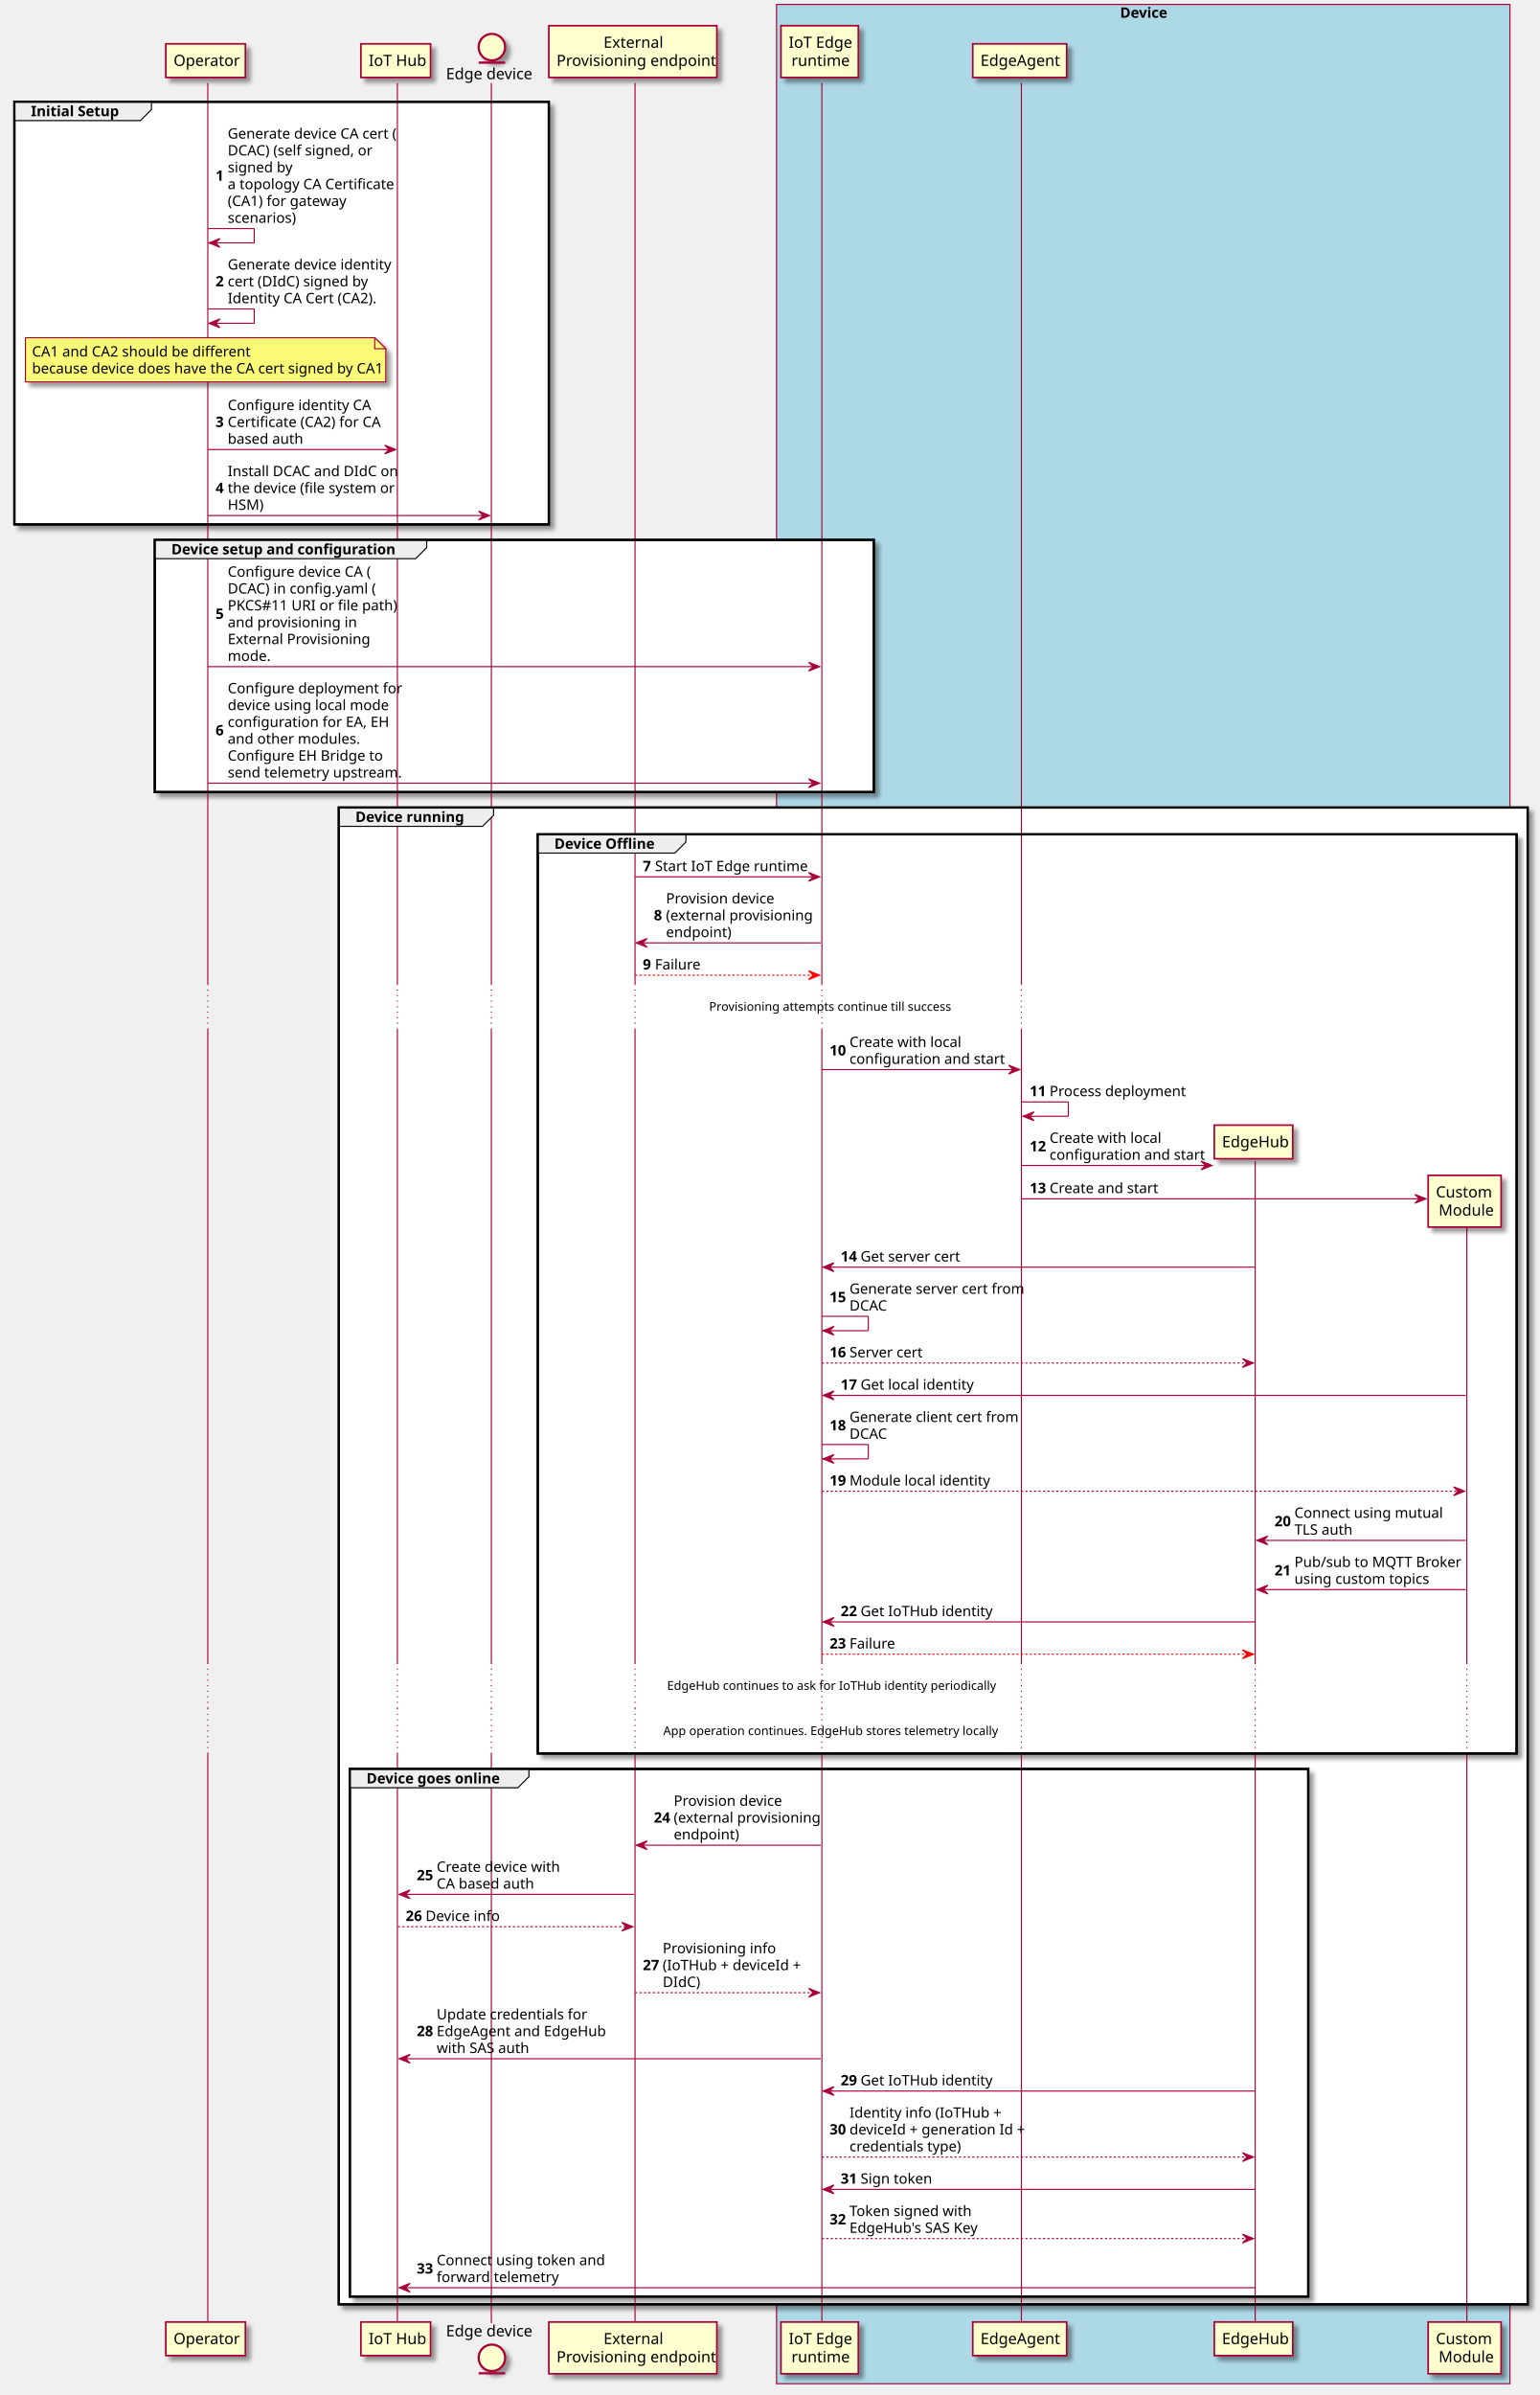
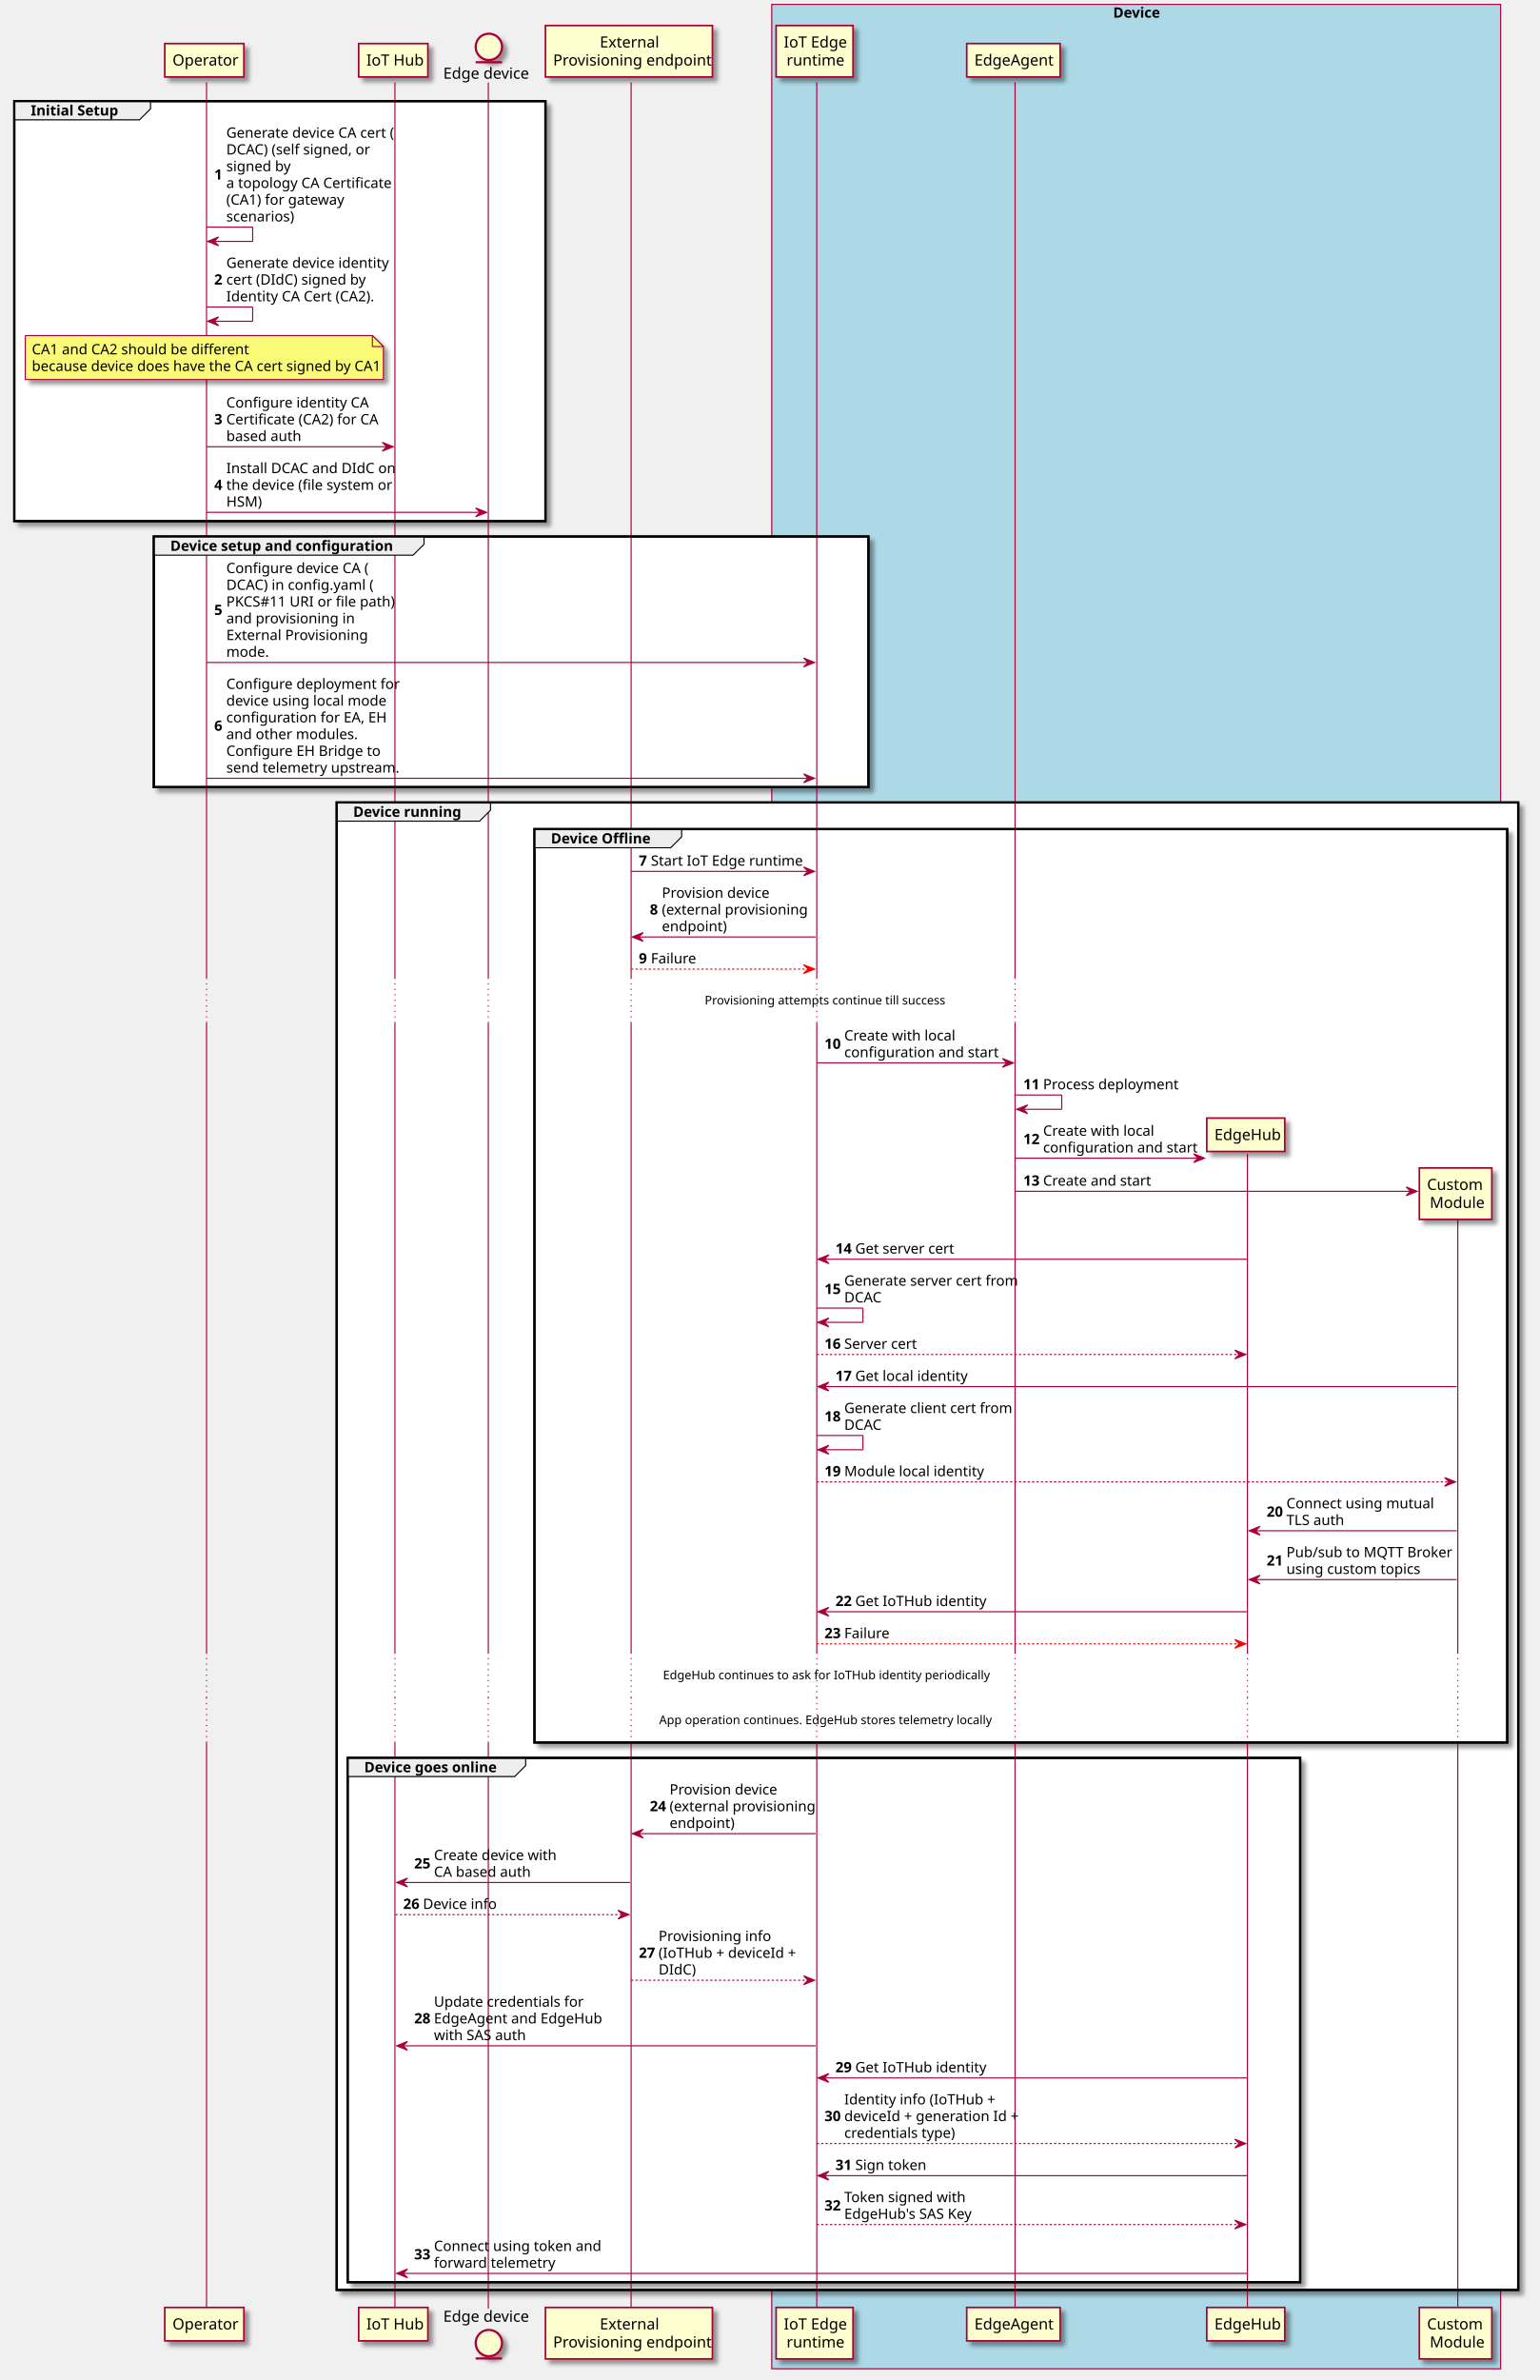
- <svg xmlns="http://www.w3.org/2000/svg" contentScriptType="application/ecmascript" contentStyleType="text/css" height="2166px" preserveAspectRatio="none" style="width:1393px;height:2166px;" version="1.1" viewBox="0 0 1393 2166" width="1393px" zoomAndPan="magnify">
+ <svg xmlns="http://www.w3.org/2000/svg" contentScriptType="application/ecmascript" contentStyleType="text/css" height="2166px" preserveAspectRatio="none" style="width:1401px;height:2166px;" version="1.1" viewBox="0 0 1401 2166" width="1401px" zoomAndPan="magnify">
  <defs>
    <filter height="300%" id="f7lwegojph4n9" width="300%" x="-1" y="-1">
      <feGaussianBlur result="blurOut" stdDeviation="2.0" />
      <feColorMatrix in="blurOut" result="blurOut2" type="matrix" values="0 0 0 0 0 0 0 0 0 0 0 0 0 0 0 0 0 0 .4 0" />
      <feOffset dx="4.0" dy="4.0" in="blurOut2" result="blurOut3" />
      <feBlend in="SourceGraphic" in2="blurOut3" mode="normal" />
    </filter>
  </defs>
  <g>
    <rect fill="#ADD8E6" height="2151.797" style="stroke: #A80036; stroke-width: 1.0;" width="663.5" x="702.5" y="4" />
    <text fill="#000000" font-family="sans-serif" font-size="13" font-weight="bold" lengthAdjust="spacingAndGlyphs" textLength="42" x="1013.25" y="16.061">Device</text>
    <rect fill="#FFFFFF" filter="url(#f7lwegojph4n9)" height="382.219" style="stroke: #000000; stroke-width: 2.0;" width="483.5" x="13" y="92.047" />
    <rect fill="#FFFFFF" filter="url(#f7lwegojph4n9)" height="228.047" style="stroke: #000000; stroke-width: 2.0;" width="650.5" x="140" y="488.266" />
    <rect fill="#FFFFFF" filter="url(#f7lwegojph4n9)" height="1353.672" style="stroke: #000000; stroke-width: 2.0;" width="1075.5" x="306.5" y="730.312" />
    <rect fill="#FFFFFF" filter="url(#f7lwegojph4n9)" height="831.281" style="stroke: #000000; stroke-width: 2.0;" width="885.5" x="486.5" y="754.547" />
    <rect fill="#FFFFFF" filter="url(#f7lwegojph4n9)" height="477.156" style="stroke: #000000; stroke-width: 2.0;" width="867" x="316.5" y="1599.828" />
    <line style="stroke: #A80036; stroke-width: 1.0;" x1="188" x2="188" y1="75.047" y2="889.953" />
    <line style="stroke: #A80036; stroke-width: 1.0; stroke-dasharray: 1.0,4.0;" x1="188" x2="188" y1="889.953" y2="930.844" />
    <line style="stroke: #A80036; stroke-width: 1.0;" x1="188" x2="188" y1="930.844" y2="1504.047" />
    <line style="stroke: #A80036; stroke-width: 1.0; stroke-dasharray: 1.0,4.0;" x1="188" x2="188" y1="1504.047" y2="1544.938" />
    <line style="stroke: #A80036; stroke-width: 1.0;" x1="188" x2="188" y1="1544.938" y2="1544.938" />
    <line style="stroke: #A80036; stroke-width: 1.0; stroke-dasharray: 1.0,4.0;" x1="188" x2="188" y1="1544.938" y2="1585.828" />
    <line style="stroke: #A80036; stroke-width: 1.0;" x1="188" x2="188" y1="1585.828" y2="2100.984" />
    <line style="stroke: #A80036; stroke-width: 1.0;" x1="359.5" x2="359.5" y1="75.047" y2="889.953" />
    <line style="stroke: #A80036; stroke-width: 1.0; stroke-dasharray: 1.0,4.0;" x1="359.5" x2="359.5" y1="889.953" y2="930.844" />
    <line style="stroke: #A80036; stroke-width: 1.0;" x1="359.5" x2="359.5" y1="930.844" y2="1504.047" />
    <line style="stroke: #A80036; stroke-width: 1.0; stroke-dasharray: 1.0,4.0;" x1="359.5" x2="359.5" y1="1504.047" y2="1544.938" />
    <line style="stroke: #A80036; stroke-width: 1.0;" x1="359.5" x2="359.5" y1="1544.938" y2="1544.938" />
    <line style="stroke: #A80036; stroke-width: 1.0; stroke-dasharray: 1.0,4.0;" x1="359.5" x2="359.5" y1="1544.938" y2="1585.828" />
    <line style="stroke: #A80036; stroke-width: 1.0;" x1="359.5" x2="359.5" y1="1585.828" y2="2100.984" />
    <line style="stroke: #A80036; stroke-width: 1.0;" x1="444.5" x2="444.5" y1="75.047" y2="889.953" />
    <line style="stroke: #A80036; stroke-width: 1.0; stroke-dasharray: 1.0,4.0;" x1="444.5" x2="444.5" y1="889.953" y2="930.844" />
    <line style="stroke: #A80036; stroke-width: 1.0;" x1="444.5" x2="444.5" y1="930.844" y2="1504.047" />
    <line style="stroke: #A80036; stroke-width: 1.0; stroke-dasharray: 1.0,4.0;" x1="444.5" x2="444.5" y1="1504.047" y2="1544.938" />
    <line style="stroke: #A80036; stroke-width: 1.0;" x1="444.5" x2="444.5" y1="1544.938" y2="1544.938" />
    <line style="stroke: #A80036; stroke-width: 1.0; stroke-dasharray: 1.0,4.0;" x1="444.5" x2="444.5" y1="1544.938" y2="1585.828" />
    <line style="stroke: #A80036; stroke-width: 1.0;" x1="444.5" x2="444.5" y1="1585.828" y2="2100.984" />
    <line style="stroke: #A80036; stroke-width: 1.0;" x1="574.5" x2="574.5" y1="75.047" y2="889.953" />
    <line style="stroke: #A80036; stroke-width: 1.0; stroke-dasharray: 1.0,4.0;" x1="574.5" x2="574.5" y1="889.953" y2="930.844" />
    <line style="stroke: #A80036; stroke-width: 1.0;" x1="574.5" x2="574.5" y1="930.844" y2="1504.047" />
    <line style="stroke: #A80036; stroke-width: 1.0; stroke-dasharray: 1.0,4.0;" x1="574.5" x2="574.5" y1="1504.047" y2="1544.938" />
    <line style="stroke: #A80036; stroke-width: 1.0;" x1="574.5" x2="574.5" y1="1544.938" y2="1544.938" />
    <line style="stroke: #A80036; stroke-width: 1.0; stroke-dasharray: 1.0,4.0;" x1="574.5" x2="574.5" y1="1544.938" y2="1585.828" />
    <line style="stroke: #A80036; stroke-width: 1.0;" x1="574.5" x2="574.5" y1="1585.828" y2="2100.984" />
    <line style="stroke: #A80036; stroke-width: 1.0;" x1="743.5" x2="743.5" y1="75.047" y2="889.953" />
    <line style="stroke: #A80036; stroke-width: 1.0; stroke-dasharray: 1.0,4.0;" x1="743.5" x2="743.5" y1="889.953" y2="930.844" />
    <line style="stroke: #A80036; stroke-width: 1.0;" x1="743.5" x2="743.5" y1="930.844" y2="1504.047" />
    <line style="stroke: #A80036; stroke-width: 1.0; stroke-dasharray: 1.0,4.0;" x1="743.5" x2="743.5" y1="1504.047" y2="1544.938" />
    <line style="stroke: #A80036; stroke-width: 1.0;" x1="743.5" x2="743.5" y1="1544.938" y2="1544.938" />
    <line style="stroke: #A80036; stroke-width: 1.0; stroke-dasharray: 1.0,4.0;" x1="743.5" x2="743.5" y1="1544.938" y2="1585.828" />
    <line style="stroke: #A80036; stroke-width: 1.0;" x1="743.5" x2="743.5" y1="1585.828" y2="2100.984" />
    <line style="stroke: #A80036; stroke-width: 1.0;" x1="924" x2="924" y1="75.047" y2="889.953" />
    <line style="stroke: #A80036; stroke-width: 1.0; stroke-dasharray: 1.0,4.0;" x1="924" x2="924" y1="889.953" y2="930.844" />
    <line style="stroke: #A80036; stroke-width: 1.0;" x1="924" x2="924" y1="930.844" y2="1504.047" />
    <line style="stroke: #A80036; stroke-width: 1.0; stroke-dasharray: 1.0,4.0;" x1="924" x2="924" y1="1504.047" y2="1544.938" />
    <line style="stroke: #A80036; stroke-width: 1.0;" x1="924" x2="924" y1="1544.938" y2="1544.938" />
    <line style="stroke: #A80036; stroke-width: 1.0; stroke-dasharray: 1.0,4.0;" x1="924" x2="924" y1="1544.938" y2="1585.828" />
    <line style="stroke: #A80036; stroke-width: 1.0;" x1="924" x2="924" y1="1585.828" y2="2100.984" />
    <line style="stroke: #A80036; stroke-width: 1.0;" x1="1135.5" x2="1135.5" y1="1050.25" y2="1504.047" />
    <line style="stroke: #A80036; stroke-width: 1.0; stroke-dasharray: 1.0,4.0;" x1="1135.5" x2="1135.5" y1="1504.047" y2="1544.938" />
    <line style="stroke: #A80036; stroke-width: 1.0;" x1="1135.5" x2="1135.5" y1="1544.938" y2="1544.938" />
    <line style="stroke: #A80036; stroke-width: 1.0; stroke-dasharray: 1.0,4.0;" x1="1135.5" x2="1135.5" y1="1544.938" y2="1585.828" />
    <line style="stroke: #A80036; stroke-width: 1.0;" x1="1135.5" x2="1135.5" y1="1585.828" y2="2100.984" />
    <line style="stroke: #A80036; stroke-width: 1.0;" x1="1327" x2="1327" y1="1103.859" y2="1504.047" />
    <line style="stroke: #A80036; stroke-width: 1.0; stroke-dasharray: 1.0,4.0;" x1="1327" x2="1327" y1="1504.047" y2="1544.938" />
    <line style="stroke: #A80036; stroke-width: 1.0;" x1="1327" x2="1327" y1="1544.938" y2="1544.938" />
    <line style="stroke: #A80036; stroke-width: 1.0; stroke-dasharray: 1.0,4.0;" x1="1327" x2="1327" y1="1544.938" y2="1585.828" />
    <line style="stroke: #A80036; stroke-width: 1.0;" x1="1327" x2="1327" y1="1585.828" y2="2100.984" />
    <rect fill="#FEFECE" filter="url(#f7lwegojph4n9)" height="30.406" style="stroke: #A80036; stroke-width: 1.5;" width="72" x="150" y="39.641" />
    <text fill="#000000" font-family="sans-serif" font-size="14" lengthAdjust="spacingAndGlyphs" textLength="58" x="157" y="59.629">Operator</text>
    <rect fill="#FEFECE" filter="url(#f7lwegojph4n9)" height="30.406" style="stroke: #A80036; stroke-width: 1.5;" width="72" x="150" y="2099.984" />
    <text fill="#000000" font-family="sans-serif" font-size="14" lengthAdjust="spacingAndGlyphs" textLength="58" x="157" y="2119.973">Operator</text>
    <rect fill="#FEFECE" filter="url(#f7lwegojph4n9)" height="30.406" style="stroke: #A80036; stroke-width: 1.5;" width="63" x="326.5" y="39.641" />
    <text fill="#000000" font-family="sans-serif" font-size="14" lengthAdjust="spacingAndGlyphs" textLength="49" x="333.5" y="59.629">IoT Hub</text>
    <rect fill="#FEFECE" filter="url(#f7lwegojph4n9)" height="30.406" style="stroke: #A80036; stroke-width: 1.5;" width="63" x="326.5" y="2099.984" />
    <text fill="#000000" font-family="sans-serif" font-size="14" lengthAdjust="spacingAndGlyphs" textLength="49" x="333.5" y="2119.973">IoT Hub</text>
    <text fill="#000000" font-family="sans-serif" font-size="14" lengthAdjust="spacingAndGlyphs" textLength="77" x="403.5" y="71.629">Edge device</text>
    <ellipse cx="445" cy="42.641" fill="#FEFECE" filter="url(#f7lwegojph4n9)" rx="12" ry="12" style="stroke: #A80036; stroke-width: 2.0;" />
    <line style="stroke: #A80036; stroke-width: 2.0;" x1="433" x2="457" y1="56.641" y2="56.641" />
    <text fill="#000000" font-family="sans-serif" font-size="14" lengthAdjust="spacingAndGlyphs" textLength="77" x="403.5" y="2112.973">Edge device</text>
    <ellipse cx="445" cy="2132.391" fill="#FEFECE" filter="url(#f7lwegojph4n9)" rx="12" ry="12" style="stroke: #A80036; stroke-width: 2.0;" />
    <line style="stroke: #A80036; stroke-width: 2.0;" x1="433" x2="457" y1="2146.391" y2="2146.391" />
    <rect fill="#FEFECE" filter="url(#f7lwegojph4n9)" height="46.812" style="stroke: #A80036; stroke-width: 1.5;" width="152" x="496.5" y="23.234" />
    <text fill="#000000" font-family="sans-serif" font-size="14" lengthAdjust="spacingAndGlyphs" textLength="53" x="546" y="43.223">External</text>
    <text fill="#000000" font-family="sans-serif" font-size="14" lengthAdjust="spacingAndGlyphs" textLength="138" x="503.5" y="59.629">Provisioning endpoint</text>
    <rect fill="#FEFECE" filter="url(#f7lwegojph4n9)" height="46.812" style="stroke: #A80036; stroke-width: 1.5;" width="152" x="496.5" y="2099.984" />
    <text fill="#000000" font-family="sans-serif" font-size="14" lengthAdjust="spacingAndGlyphs" textLength="53" x="546" y="2119.973">External</text>
    <text fill="#000000" font-family="sans-serif" font-size="14" lengthAdjust="spacingAndGlyphs" textLength="138" x="503.5" y="2136.379">Provisioning endpoint</text>
    <rect fill="#FEFECE" filter="url(#f7lwegojph4n9)" height="46.812" style="stroke: #A80036; stroke-width: 1.5;" width="70" x="706.5" y="23.234" />
    <text fill="#000000" font-family="sans-serif" font-size="14" lengthAdjust="spacingAndGlyphs" textLength="56" x="713.5" y="43.223">IoT Edge</text>
    <text fill="#000000" font-family="sans-serif" font-size="14" lengthAdjust="spacingAndGlyphs" textLength="51" x="716" y="59.629">runtime</text>
    <rect fill="#FEFECE" filter="url(#f7lwegojph4n9)" height="46.812" style="stroke: #A80036; stroke-width: 1.5;" width="70" x="706.5" y="2099.984" />
    <text fill="#000000" font-family="sans-serif" font-size="14" lengthAdjust="spacingAndGlyphs" textLength="56" x="713.5" y="2119.973">IoT Edge</text>
    <text fill="#000000" font-family="sans-serif" font-size="14" lengthAdjust="spacingAndGlyphs" textLength="51" x="716" y="2136.379">runtime</text>
    <rect fill="#FEFECE" filter="url(#f7lwegojph4n9)" height="30.406" style="stroke: #A80036; stroke-width: 1.5;" width="85" x="880" y="39.641" />
    <text fill="#000000" font-family="sans-serif" font-size="14" lengthAdjust="spacingAndGlyphs" textLength="71" x="887" y="59.629">EdgeAgent</text>
    <rect fill="#FEFECE" filter="url(#f7lwegojph4n9)" height="30.406" style="stroke: #A80036; stroke-width: 1.5;" width="85" x="880" y="2099.984" />
    <text fill="#000000" font-family="sans-serif" font-size="14" lengthAdjust="spacingAndGlyphs" textLength="71" x="887" y="2119.973">EdgeAgent</text>
    <rect fill="#FEFECE" filter="url(#f7lwegojph4n9)" height="30.406" style="stroke: #A80036; stroke-width: 1.5;" width="71" x="1098.5" y="2099.984" />
    <text fill="#000000" font-family="sans-serif" font-size="14" lengthAdjust="spacingAndGlyphs" textLength="57" x="1105.5" y="2119.973">EdgeHub</text>
    <rect fill="#FEFECE" filter="url(#f7lwegojph4n9)" height="46.812" style="stroke: #A80036; stroke-width: 1.5;" width="66" x="1292" y="2099.984" />
    <text fill="#000000" font-family="sans-serif" font-size="14" lengthAdjust="spacingAndGlyphs" textLength="52" x="1299" y="2119.973">Custom</text>
    <text fill="#000000" font-family="sans-serif" font-size="14" lengthAdjust="spacingAndGlyphs" textLength="47" x="1301.5" y="2136.379">Module</text>
    <path d="M13,92.047 L137,92.047 L137,99.047 L127,109.047 L13,109.047 L13,92.047 " fill="#EEEEEE" style="stroke: #000000; stroke-width: 1.0;" />
    <rect fill="none" height="382.219" style="stroke: #000000; stroke-width: 2.0;" width="483.5" x="13" y="92.047" />
    <text fill="#000000" font-family="sans-serif" font-size="13" font-weight="bold" lengthAdjust="spacingAndGlyphs" textLength="79" x="28" y="105.107">Initial Setup</text>
    <line style="stroke: #A80036; stroke-width: 1.0;" x1="188" x2="230" y1="206.688" y2="206.688" />
    <line style="stroke: #A80036; stroke-width: 1.0;" x1="230" x2="230" y1="206.688" y2="219.688" />
    <line style="stroke: #A80036; stroke-width: 1.0;" x1="189" x2="230" y1="219.688" y2="219.688" />
    <polygon fill="#A80036" points="199,215.688,189,219.688,199,223.688,195,219.688" style="stroke: #A80036; stroke-width: 1.0;" />
    <text fill="#000000" font-family="sans-serif" font-size="13" font-weight="bold" lengthAdjust="spacingAndGlyphs" textLength="7" x="195" y="163.428">1</text>
    <text fill="#000000" font-family="sans-serif" font-size="13" lengthAdjust="spacingAndGlyphs" textLength="144" x="206" y="125.342">Generate device CA cert (</text>
    <text fill="#000000" font-family="sans-serif" font-size="13" lengthAdjust="spacingAndGlyphs" textLength="128" x="206" y="140.576">DCAC) (self signed, or</text>
    <text fill="#000000" font-family="sans-serif" font-size="13" lengthAdjust="spacingAndGlyphs" textLength="57" x="206" y="155.81">signed by</text>
    <text fill="#000000" font-family="sans-serif" font-size="13" lengthAdjust="spacingAndGlyphs" textLength="144" x="206" y="171.045">a topology CA Certificate</text>
    <text fill="#000000" font-family="sans-serif" font-size="13" lengthAdjust="spacingAndGlyphs" textLength="104" x="206" y="186.279">(CA1) for gateway</text>
    <text fill="#000000" font-family="sans-serif" font-size="13" lengthAdjust="spacingAndGlyphs" textLength="62" x="206" y="201.514">scenarios)</text>
    <line style="stroke: #A80036; stroke-width: 1.0;" x1="188" x2="230" y1="279.391" y2="279.391" />
    <line style="stroke: #A80036; stroke-width: 1.0;" x1="230" x2="230" y1="279.391" y2="292.391" />
    <line style="stroke: #A80036; stroke-width: 1.0;" x1="189" x2="230" y1="292.391" y2="292.391" />
    <polygon fill="#A80036" points="199,288.391,189,292.391,199,296.391,195,292.391" style="stroke: #A80036; stroke-width: 1.0;" />
    <text fill="#000000" font-family="sans-serif" font-size="13" font-weight="bold" lengthAdjust="spacingAndGlyphs" textLength="7" x="195" y="258.982">2</text>
    <text fill="#000000" font-family="sans-serif" font-size="13" lengthAdjust="spacingAndGlyphs" textLength="138" x="206" y="243.748">Generate device identity</text>
    <text fill="#000000" font-family="sans-serif" font-size="13" lengthAdjust="spacingAndGlyphs" textLength="122" x="206" y="258.982">cert (DIdC) signed by</text>
    <text fill="#000000" font-family="sans-serif" font-size="13" lengthAdjust="spacingAndGlyphs" textLength="125" x="206" y="274.217">Identity CA Cert (CA2).</text>
    <path d="M23,305.391 L23,345.391 L349,345.391 L349,315.391 L339,305.391 L23,305.391 " fill="#FBFB77" filter="url(#f7lwegojph4n9)" style="stroke: #A80036; stroke-width: 1.0;" />
    <path d="M339,305.391 L339,315.391 L349,315.391 L339,305.391 " fill="#FBFB77" style="stroke: #A80036; stroke-width: 1.0;" />
    <text fill="#000000" font-family="sans-serif" font-size="13" lengthAdjust="spacingAndGlyphs" textLength="188" x="29" y="322.451">CA1 and CA2 should be different</text>
    <text fill="#000000" font-family="sans-serif" font-size="13" lengthAdjust="spacingAndGlyphs" textLength="305" x="29" y="337.685">because device does have the CA cert signed by CA1</text>
    <polygon fill="#A80036" points="348,402.562,358,406.562,348,410.562,352,406.562" style="stroke: #A80036; stroke-width: 1.0;" />
    <line style="stroke: #A80036; stroke-width: 1.0;" x1="188" x2="354" y1="406.562" y2="406.562" />
    <text fill="#000000" font-family="sans-serif" font-size="13" font-weight="bold" lengthAdjust="spacingAndGlyphs" textLength="7" x="195" y="386.154">3</text>
    <text fill="#000000" font-family="sans-serif" font-size="13" lengthAdjust="spacingAndGlyphs" textLength="121" x="206" y="370.92">Configure identity CA</text>
    <text fill="#000000" font-family="sans-serif" font-size="13" lengthAdjust="spacingAndGlyphs" textLength="133" x="206" y="386.154">Certificate (CA2) for CA</text>
    <text fill="#000000" font-family="sans-serif" font-size="13" lengthAdjust="spacingAndGlyphs" textLength="65" x="206" y="401.389">based auth</text>
    <polygon fill="#A80036" points="433,462.266,443,466.266,433,470.266,437,466.266" style="stroke: #A80036; stroke-width: 1.0;" />
    <line style="stroke: #A80036; stroke-width: 1.0;" x1="188" x2="439" y1="466.266" y2="466.266" />
    <text fill="#000000" font-family="sans-serif" font-size="13" font-weight="bold" lengthAdjust="spacingAndGlyphs" textLength="7" x="195" y="445.857">4</text>
    <text fill="#000000" font-family="sans-serif" font-size="13" lengthAdjust="spacingAndGlyphs" textLength="144" x="206" y="430.623">Install DCAC and DIdC on</text>
    <text fill="#000000" font-family="sans-serif" font-size="13" lengthAdjust="spacingAndGlyphs" textLength="144" x="206" y="445.857">the device (file system or</text>
    <text fill="#000000" font-family="sans-serif" font-size="13" lengthAdjust="spacingAndGlyphs" textLength="34" x="206" y="461.092">HSM)</text>
    <path d="M140,488.266 L386,488.266 L386,495.266 L376,505.266 L140,505.266 L140,488.266 " fill="#EEEEEE" style="stroke: #000000; stroke-width: 1.0;" />
    <rect fill="none" height="228.047" style="stroke: #000000; stroke-width: 2.0;" width="650.5" x="140" y="488.266" />
    <text fill="#000000" font-family="sans-serif" font-size="13" font-weight="bold" lengthAdjust="spacingAndGlyphs" textLength="201" x="155" y="501.326">Device setup and configuration</text>
    <polygon fill="#A80036" points="731.5,598.906,741.5,602.906,731.5,606.906,735.5,602.906" style="stroke: #A80036; stroke-width: 1.0;" />
    <line style="stroke: #A80036; stroke-width: 1.0;" x1="188" x2="737.5" y1="602.906" y2="602.906" />
    <text fill="#000000" font-family="sans-serif" font-size="13" font-weight="bold" lengthAdjust="spacingAndGlyphs" textLength="7" x="195" y="559.646">5</text>
    <text fill="#000000" font-family="sans-serif" font-size="13" lengthAdjust="spacingAndGlyphs" textLength="124" x="206" y="521.561">Configure device CA (</text>
    <text fill="#000000" font-family="sans-serif" font-size="13" lengthAdjust="spacingAndGlyphs" textLength="129" x="206" y="536.795">DCAC) in config.yaml (</text>
    <text fill="#000000" font-family="sans-serif" font-size="13" lengthAdjust="spacingAndGlyphs" textLength="147" x="206" y="552.029">PKCS#11 URI or file path)</text>
    <text fill="#000000" font-family="sans-serif" font-size="13" lengthAdjust="spacingAndGlyphs" textLength="110" x="206" y="567.264">and provisioning in</text>
    <text fill="#000000" font-family="sans-serif" font-size="13" lengthAdjust="spacingAndGlyphs" textLength="119" x="206" y="582.498">External Provisioning</text>
    <text fill="#000000" font-family="sans-serif" font-size="13" lengthAdjust="spacingAndGlyphs" textLength="37" x="206" y="597.732">mode.</text>
    <polygon fill="#A80036" points="731.5,704.312,741.5,708.312,731.5,712.312,735.5,708.312" style="stroke: #A80036; stroke-width: 1.0;" />
    <line style="stroke: #A80036; stroke-width: 1.0;" x1="188" x2="737.5" y1="708.312" y2="708.312" />
    <text fill="#000000" font-family="sans-serif" font-size="13" font-weight="bold" lengthAdjust="spacingAndGlyphs" textLength="7" x="195" y="665.053">6</text>
    <text fill="#000000" font-family="sans-serif" font-size="13" lengthAdjust="spacingAndGlyphs" textLength="149" x="206" y="626.967">Configure deployment for</text>
    <text fill="#000000" font-family="sans-serif" font-size="13" lengthAdjust="spacingAndGlyphs" textLength="141" x="206" y="642.201">device using local mode</text>
    <text fill="#000000" font-family="sans-serif" font-size="13" lengthAdjust="spacingAndGlyphs" textLength="138" x="206" y="657.436">configuration for EA, EH</text>
    <text fill="#000000" font-family="sans-serif" font-size="13" lengthAdjust="spacingAndGlyphs" textLength="112" x="206" y="672.67">and other modules.</text>
    <text fill="#000000" font-family="sans-serif" font-size="13" lengthAdjust="spacingAndGlyphs" textLength="132" x="206" y="687.904">Configure EH Bridge to</text>
    <text fill="#000000" font-family="sans-serif" font-size="13" lengthAdjust="spacingAndGlyphs" textLength="146" x="206" y="703.139">send telemetry upstream.</text>
    <path d="M306.5,730.312 L446.5,730.312 L446.5,737.312 L436.5,747.312 L306.5,747.312 L306.5,730.312 " fill="#EEEEEE" style="stroke: #000000; stroke-width: 1.0;" />
    <rect fill="none" height="1353.672" style="stroke: #000000; stroke-width: 2.0;" width="1075.5" x="306.5" y="730.312" />
    <text fill="#000000" font-family="sans-serif" font-size="13" font-weight="bold" lengthAdjust="spacingAndGlyphs" textLength="95" x="321.5" y="743.373">Device running</text>
    <path d="M486.5,754.547 L620.5,754.547 L620.5,761.547 L610.5,771.547 L486.5,771.547 L486.5,754.547 " fill="#EEEEEE" style="stroke: #000000; stroke-width: 1.0;" />
    <rect fill="none" height="831.281" style="stroke: #000000; stroke-width: 2.0;" width="885.5" x="486.5" y="754.547" />
    <text fill="#000000" font-family="sans-serif" font-size="13" font-weight="bold" lengthAdjust="spacingAndGlyphs" textLength="89" x="501.5" y="767.607">Device Offline</text>
    <polygon fill="#A80036" points="731.5,789.016,741.5,793.016,731.5,797.016,735.5,793.016" style="stroke: #A80036; stroke-width: 1.0;" />
    <line style="stroke: #A80036; stroke-width: 1.0;" x1="574.5" x2="737.5" y1="793.016" y2="793.016" />
    <text fill="#000000" font-family="sans-serif" font-size="13" font-weight="bold" lengthAdjust="spacingAndGlyphs" textLength="7" x="581.5" y="787.842">7</text>
    <text fill="#000000" font-family="sans-serif" font-size="13" lengthAdjust="spacingAndGlyphs" textLength="130" x="592.5" y="787.842">Start IoT Edge runtime</text>
    <polygon fill="#A80036" points="585.5,848.719,575.5,852.719,585.5,856.719,581.5,852.719" style="stroke: #A80036; stroke-width: 1.0;" />
    <line style="stroke: #A80036; stroke-width: 1.0;" x1="579.5" x2="742.5" y1="852.719" y2="852.719" />
    <text fill="#000000" font-family="sans-serif" font-size="13" font-weight="bold" lengthAdjust="spacingAndGlyphs" textLength="7" x="591.5" y="832.311">8</text>
    <text fill="#000000" font-family="sans-serif" font-size="13" lengthAdjust="spacingAndGlyphs" textLength="94" x="602.5" y="817.076">Provision device</text>
    <text fill="#000000" font-family="sans-serif" font-size="13" lengthAdjust="spacingAndGlyphs" textLength="124" x="602.5" y="832.311">(external provisioning</text>
    <text fill="#000000" font-family="sans-serif" font-size="13" lengthAdjust="spacingAndGlyphs" textLength="57" x="602.5" y="847.545">endpoint)</text>
    <polygon fill="#FF0000" points="731.5,877.953,741.5,881.953,731.5,885.953,735.5,881.953" style="stroke: #FF0000; stroke-width: 1.0;" />
    <line style="stroke: #FF0000; stroke-width: 1.0; stroke-dasharray: 2.0,2.0;" x1="574.5" x2="737.5" y1="881.953" y2="881.953" />
    <text fill="#000000" font-family="sans-serif" font-size="13" font-weight="bold" lengthAdjust="spacingAndGlyphs" textLength="7" x="581.5" y="876.779">9</text>
    <text fill="#000000" font-family="sans-serif" font-size="13" lengthAdjust="spacingAndGlyphs" textLength="38" x="592.5" y="876.779">Failure</text>
    <text fill="#000000" font-family="sans-serif" font-size="11" lengthAdjust="spacingAndGlyphs" textLength="232" x="641.5" y="914.158">Provisioning attempts continue till success</text>
    <polygon fill="#A80036" points="912.5,963.312,922.5,967.312,912.5,971.312,916.5,967.312" style="stroke: #A80036; stroke-width: 1.0;" />
    <line style="stroke: #A80036; stroke-width: 1.0;" x1="743.5" x2="918.5" y1="967.312" y2="967.312" />
    <text fill="#000000" font-family="sans-serif" font-size="13" font-weight="bold" lengthAdjust="spacingAndGlyphs" textLength="14" x="750.5" y="954.521">10</text>
    <text fill="#000000" font-family="sans-serif" font-size="13" lengthAdjust="spacingAndGlyphs" textLength="95" x="768.5" y="946.904">Create with local</text>
    <text fill="#000000" font-family="sans-serif" font-size="13" lengthAdjust="spacingAndGlyphs" textLength="132" x="768.5" y="962.139">configuration and start</text>
    <line style="stroke: #A80036; stroke-width: 1.0;" x1="924.5" x2="966.5" y1="996.547" y2="996.547" />
    <line style="stroke: #A80036; stroke-width: 1.0;" x1="966.5" x2="966.5" y1="996.547" y2="1009.547" />
    <line style="stroke: #A80036; stroke-width: 1.0;" x1="925.5" x2="966.5" y1="1009.547" y2="1009.547" />
    <polygon fill="#A80036" points="935.5,1005.547,925.5,1009.547,935.5,1013.547,931.5,1009.547" style="stroke: #A80036; stroke-width: 1.0;" />
    <text fill="#000000" font-family="sans-serif" font-size="13" font-weight="bold" lengthAdjust="spacingAndGlyphs" textLength="14" x="931.5" y="991.373">11</text>
    <text fill="#000000" font-family="sans-serif" font-size="13" lengthAdjust="spacingAndGlyphs" textLength="119" x="949.5" y="991.373">Process deployment</text>
    <polygon fill="#A80036" points="1086.5,1050.016,1096.5,1054.016,1086.5,1058.016,1090.5,1054.016" style="stroke: #A80036; stroke-width: 1.0;" />
    <line style="stroke: #A80036; stroke-width: 1.0;" x1="924.5" x2="1092.5" y1="1054.016" y2="1054.016" />
    <text fill="#000000" font-family="sans-serif" font-size="13" font-weight="bold" lengthAdjust="spacingAndGlyphs" textLength="14" x="931.5" y="1041.225">12</text>
    <text fill="#000000" font-family="sans-serif" font-size="13" lengthAdjust="spacingAndGlyphs" textLength="95" x="949.5" y="1033.607">Create with local</text>
    <text fill="#000000" font-family="sans-serif" font-size="13" lengthAdjust="spacingAndGlyphs" textLength="132" x="949.5" y="1048.842">configuration and start</text>
    <rect fill="#FEFECE" filter="url(#f7lwegojph4n9)" height="30.406" style="stroke: #A80036; stroke-width: 1.5;" width="71" x="1098.5" y="1017.547" />
    <text fill="#000000" font-family="sans-serif" font-size="14" lengthAdjust="spacingAndGlyphs" textLength="57" x="1105.5" y="1037.535">EdgeHub</text>
    <polygon fill="#A80036" points="1280,1080.188,1290,1084.188,1280,1088.188,1284,1084.188" style="stroke: #A80036; stroke-width: 1.0;" />
    <line style="stroke: #A80036; stroke-width: 1.0;" x1="924.5" x2="1286" y1="1084.188" y2="1084.188" />
    <text fill="#000000" font-family="sans-serif" font-size="13" font-weight="bold" lengthAdjust="spacingAndGlyphs" textLength="14" x="931.5" y="1079.014">13</text>
    <text fill="#000000" font-family="sans-serif" font-size="13" lengthAdjust="spacingAndGlyphs" textLength="91" x="949.5" y="1079.014">Create and start</text>
    <rect fill="#FEFECE" filter="url(#f7lwegojph4n9)" height="46.812" style="stroke: #A80036; stroke-width: 1.5;" width="66" x="1292" y="1062.953" />
    <text fill="#000000" font-family="sans-serif" font-size="14" lengthAdjust="spacingAndGlyphs" textLength="52" x="1299" y="1082.941">Custom</text>
    <text fill="#000000" font-family="sans-serif" font-size="14" lengthAdjust="spacingAndGlyphs" textLength="47" x="1301.5" y="1099.348">Module</text>
    <polygon fill="#A80036" points="754.5,1142,744.5,1146,754.5,1150,750.5,1146" style="stroke: #A80036; stroke-width: 1.0;" />
    <line style="stroke: #A80036; stroke-width: 1.0;" x1="748.5" x2="1135" y1="1146" y2="1146" />
    <text fill="#000000" font-family="sans-serif" font-size="13" font-weight="bold" lengthAdjust="spacingAndGlyphs" textLength="14" x="760.5" y="1140.826">14</text>
    <text fill="#000000" font-family="sans-serif" font-size="13" lengthAdjust="spacingAndGlyphs" textLength="83" x="778.5" y="1140.826">Get server cert</text>
    <line style="stroke: #A80036; stroke-width: 1.0;" x1="743.5" x2="785.5" y1="1190.469" y2="1190.469" />
    <line style="stroke: #A80036; stroke-width: 1.0;" x1="785.5" x2="785.5" y1="1190.469" y2="1203.469" />
    <line style="stroke: #A80036; stroke-width: 1.0;" x1="744.5" x2="785.5" y1="1203.469" y2="1203.469" />
    <polygon fill="#A80036" points="754.5,1199.469,744.5,1203.469,754.5,1207.469,750.5,1203.469" style="stroke: #A80036; stroke-width: 1.0;" />
    <text fill="#000000" font-family="sans-serif" font-size="13" font-weight="bold" lengthAdjust="spacingAndGlyphs" textLength="14" x="750.5" y="1177.678">15</text>
    <text fill="#000000" font-family="sans-serif" font-size="13" lengthAdjust="spacingAndGlyphs" textLength="146" x="768.5" y="1170.061">Generate server cert from</text>
    <text fill="#000000" font-family="sans-serif" font-size="13" lengthAdjust="spacingAndGlyphs" textLength="33" x="768.5" y="1185.295">DCAC</text>
    <polygon fill="#A80036" points="1124,1228.703,1134,1232.703,1124,1236.703,1128,1232.703" style="stroke: #A80036; stroke-width: 1.0;" />
    <line style="stroke: #A80036; stroke-width: 1.0; stroke-dasharray: 2.0,2.0;" x1="743.5" x2="1130" y1="1232.703" y2="1232.703" />
    <text fill="#000000" font-family="sans-serif" font-size="13" font-weight="bold" lengthAdjust="spacingAndGlyphs" textLength="14" x="750.5" y="1227.529">16</text>
    <text fill="#000000" font-family="sans-serif" font-size="13" lengthAdjust="spacingAndGlyphs" textLength="62" x="768.5" y="1227.529">Server cert</text>
    <polygon fill="#A80036" points="754.5,1257.938,744.5,1261.938,754.5,1265.938,750.5,1261.938" style="stroke: #A80036; stroke-width: 1.0;" />
    <line style="stroke: #A80036; stroke-width: 1.0;" x1="748.5" x2="1326" y1="1261.938" y2="1261.938" />
    <text fill="#000000" font-family="sans-serif" font-size="13" font-weight="bold" lengthAdjust="spacingAndGlyphs" textLength="14" x="760.5" y="1256.764">17</text>
    <text fill="#000000" font-family="sans-serif" font-size="13" lengthAdjust="spacingAndGlyphs" textLength="96" x="778.5" y="1256.764">Get local identity</text>
    <line style="stroke: #A80036; stroke-width: 1.0;" x1="743.5" x2="785.5" y1="1306.406" y2="1306.406" />
    <line style="stroke: #A80036; stroke-width: 1.0;" x1="785.5" x2="785.5" y1="1306.406" y2="1319.406" />
    <line style="stroke: #A80036; stroke-width: 1.0;" x1="744.5" x2="785.5" y1="1319.406" y2="1319.406" />
    <polygon fill="#A80036" points="754.5,1315.406,744.5,1319.406,754.5,1323.406,750.5,1319.406" style="stroke: #A80036; stroke-width: 1.0;" />
    <text fill="#000000" font-family="sans-serif" font-size="13" font-weight="bold" lengthAdjust="spacingAndGlyphs" textLength="14" x="750.5" y="1293.615">18</text>
    <text fill="#000000" font-family="sans-serif" font-size="13" lengthAdjust="spacingAndGlyphs" textLength="142" x="768.5" y="1285.998">Generate client cert from</text>
    <text fill="#000000" font-family="sans-serif" font-size="13" lengthAdjust="spacingAndGlyphs" textLength="33" x="768.5" y="1301.232">DCAC</text>
    <polygon fill="#A80036" points="1315,1344.641,1325,1348.641,1315,1352.641,1319,1348.641" style="stroke: #A80036; stroke-width: 1.0;" />
    <line style="stroke: #A80036; stroke-width: 1.0; stroke-dasharray: 2.0,2.0;" x1="743.5" x2="1321" y1="1348.641" y2="1348.641" />
    <text fill="#000000" font-family="sans-serif" font-size="13" font-weight="bold" lengthAdjust="spacingAndGlyphs" textLength="14" x="750.5" y="1343.467">19</text>
    <text fill="#000000" font-family="sans-serif" font-size="13" lengthAdjust="spacingAndGlyphs" textLength="120" x="768.5" y="1343.467">Module local identity</text>
    <polygon fill="#A80036" points="1147,1389.109,1137,1393.109,1147,1397.109,1143,1393.109" style="stroke: #A80036; stroke-width: 1.0;" />
    <line style="stroke: #A80036; stroke-width: 1.0;" x1="1141" x2="1326" y1="1393.109" y2="1393.109" />
    <text fill="#000000" font-family="sans-serif" font-size="13" font-weight="bold" lengthAdjust="spacingAndGlyphs" textLength="14" x="1153" y="1380.318">20</text>
    <text fill="#000000" font-family="sans-serif" font-size="13" lengthAdjust="spacingAndGlyphs" textLength="125" x="1171" y="1372.701">Connect using mutual</text>
    <text fill="#000000" font-family="sans-serif" font-size="13" lengthAdjust="spacingAndGlyphs" textLength="53" x="1171" y="1387.936">TLS auth</text>
    <polygon fill="#A80036" points="1147,1433.578,1137,1437.578,1147,1441.578,1143,1437.578" style="stroke: #A80036; stroke-width: 1.0;" />
    <line style="stroke: #A80036; stroke-width: 1.0;" x1="1141" x2="1326" y1="1437.578" y2="1437.578" />
    <text fill="#000000" font-family="sans-serif" font-size="13" font-weight="bold" lengthAdjust="spacingAndGlyphs" textLength="14" x="1153" y="1424.787">21</text>
    <text fill="#000000" font-family="sans-serif" font-size="13" lengthAdjust="spacingAndGlyphs" textLength="146" x="1171" y="1417.17">Pub/sub to MQTT Broker</text>
    <text fill="#000000" font-family="sans-serif" font-size="13" lengthAdjust="spacingAndGlyphs" textLength="119" x="1171" y="1432.404">using custom topics</text>
    <polygon fill="#A80036" points="754.5,1462.812,744.5,1466.812,754.5,1470.812,750.5,1466.812" style="stroke: #A80036; stroke-width: 1.0;" />
    <line style="stroke: #A80036; stroke-width: 1.0;" x1="748.5" x2="1135" y1="1466.812" y2="1466.812" />
    <text fill="#000000" font-family="sans-serif" font-size="13" font-weight="bold" lengthAdjust="spacingAndGlyphs" textLength="14" x="760.5" y="1461.639">22</text>
    <text fill="#000000" font-family="sans-serif" font-size="13" lengthAdjust="spacingAndGlyphs" textLength="112" x="778.5" y="1461.639">Get IoTHub identity</text>
    <polygon fill="#FF0000" points="1124,1492.047,1134,1496.047,1124,1500.047,1128,1496.047" style="stroke: #FF0000; stroke-width: 1.0;" />
    <line style="stroke: #FF0000; stroke-width: 1.0; stroke-dasharray: 2.0,2.0;" x1="743.5" x2="1130" y1="1496.047" y2="1496.047" />
    <text fill="#000000" font-family="sans-serif" font-size="13" font-weight="bold" lengthAdjust="spacingAndGlyphs" textLength="14" x="750.5" y="1490.873">23</text>
    <text fill="#000000" font-family="sans-serif" font-size="13" lengthAdjust="spacingAndGlyphs" textLength="38" x="768.5" y="1490.873">Failure</text>
    <text fill="#000000" font-family="sans-serif" font-size="11" lengthAdjust="spacingAndGlyphs" textLength="308" x="603.5" y="1528.252">EdgeHub continues to ask for IoTHub identity periodically</text>
    <text fill="#000000" font-family="sans-serif" font-size="11" lengthAdjust="spacingAndGlyphs" textLength="315" x="600" y="1569.143">App operation continues. EdgeHub stores telemetry locally</text>
    <path d="M316.5,1599.828 L478.5,1599.828 L478.5,1606.828 L468.5,1616.828 L316.5,1616.828 L316.5,1599.828 " fill="#EEEEEE" style="stroke: #000000; stroke-width: 1.0;" />
    <rect fill="none" height="477.156" style="stroke: #000000; stroke-width: 2.0;" width="867" x="316.5" y="1599.828" />
    <text fill="#000000" font-family="sans-serif" font-size="13" font-weight="bold" lengthAdjust="spacingAndGlyphs" textLength="117" x="331.5" y="1612.889">Device goes online</text>
    <polygon fill="#A80036" points="585.5,1664.766,575.5,1668.766,585.5,1672.766,581.5,1668.766" style="stroke: #A80036; stroke-width: 1.0;" />
    <line style="stroke: #A80036; stroke-width: 1.0;" x1="579.5" x2="742.5" y1="1668.766" y2="1668.766" />
    <text fill="#000000" font-family="sans-serif" font-size="13" font-weight="bold" lengthAdjust="spacingAndGlyphs" textLength="14" x="591.5" y="1648.357">24</text>
    <text fill="#000000" font-family="sans-serif" font-size="13" lengthAdjust="spacingAndGlyphs" textLength="94" x="609.5" y="1633.123">Provision device</text>
    <text fill="#000000" font-family="sans-serif" font-size="13" lengthAdjust="spacingAndGlyphs" textLength="124" x="609.5" y="1648.357">(external provisioning</text>
    <text fill="#000000" font-family="sans-serif" font-size="13" lengthAdjust="spacingAndGlyphs" textLength="57" x="609.5" y="1663.592">endpoint)</text>
    <polygon fill="#A80036" points="371,1709.234,361,1713.234,371,1717.234,367,1713.234" style="stroke: #A80036; stroke-width: 1.0;" />
    <line style="stroke: #A80036; stroke-width: 1.0;" x1="365" x2="573.5" y1="1713.234" y2="1713.234" />
    <text fill="#000000" font-family="sans-serif" font-size="13" font-weight="bold" lengthAdjust="spacingAndGlyphs" textLength="14" x="377" y="1700.443">25</text>
    <text fill="#000000" font-family="sans-serif" font-size="13" lengthAdjust="spacingAndGlyphs" textLength="105" x="395" y="1692.826">Create device with</text>
    <text fill="#000000" font-family="sans-serif" font-size="13" lengthAdjust="spacingAndGlyphs" textLength="84" x="395" y="1708.061">CA based auth</text>
    <polygon fill="#A80036" points="562.5,1738.469,572.5,1742.469,562.5,1746.469,566.5,1742.469" style="stroke: #A80036; stroke-width: 1.0;" />
    <line style="stroke: #A80036; stroke-width: 1.0; stroke-dasharray: 2.0,2.0;" x1="360" x2="568.5" y1="1742.469" y2="1742.469" />
    <text fill="#000000" font-family="sans-serif" font-size="13" font-weight="bold" lengthAdjust="spacingAndGlyphs" textLength="14" x="367" y="1737.295">26</text>
    <text fill="#000000" font-family="sans-serif" font-size="13" lengthAdjust="spacingAndGlyphs" textLength="65" x="385" y="1737.295">Device info</text>
    <polygon fill="#A80036" points="731.5,1798.172,741.5,1802.172,731.5,1806.172,735.5,1802.172" style="stroke: #A80036; stroke-width: 1.0;" />
    <line style="stroke: #A80036; stroke-width: 1.0; stroke-dasharray: 2.0,2.0;" x1="574.5" x2="737.5" y1="1802.172" y2="1802.172" />
    <text fill="#000000" font-family="sans-serif" font-size="13" font-weight="bold" lengthAdjust="spacingAndGlyphs" textLength="14" x="581.5" y="1781.764">27</text>
    <text fill="#000000" font-family="sans-serif" font-size="13" lengthAdjust="spacingAndGlyphs" textLength="97" x="599.5" y="1766.529">Provisioning info</text>
    <text fill="#000000" font-family="sans-serif" font-size="13" lengthAdjust="spacingAndGlyphs" textLength="122" x="599.5" y="1781.764">(IoTHub + deviceId +</text>
    <text fill="#000000" font-family="sans-serif" font-size="13" lengthAdjust="spacingAndGlyphs" textLength="33" x="599.5" y="1796.998">DIdC)</text>
    <polygon fill="#A80036" points="371,1857.875,361,1861.875,371,1865.875,367,1861.875" style="stroke: #A80036; stroke-width: 1.0;" />
    <line style="stroke: #A80036; stroke-width: 1.0;" x1="365" x2="742.5" y1="1861.875" y2="1861.875" />
    <text fill="#000000" font-family="sans-serif" font-size="13" font-weight="bold" lengthAdjust="spacingAndGlyphs" textLength="14" x="377" y="1841.467">28</text>
    <text fill="#000000" font-family="sans-serif" font-size="13" lengthAdjust="spacingAndGlyphs" textLength="130" x="395" y="1826.232">Update credentials for</text>
    <text fill="#000000" font-family="sans-serif" font-size="13" lengthAdjust="spacingAndGlyphs" textLength="146" x="395" y="1841.467">EdgeAgent and EdgeHub</text>
    <text fill="#000000" font-family="sans-serif" font-size="13" lengthAdjust="spacingAndGlyphs" textLength="81" x="395" y="1856.701">with SAS auth</text>
    <polygon fill="#A80036" points="754.5,1887.109,744.5,1891.109,754.5,1895.109,750.5,1891.109" style="stroke: #A80036; stroke-width: 1.0;" />
    <line style="stroke: #A80036; stroke-width: 1.0;" x1="748.5" x2="1135" y1="1891.109" y2="1891.109" />
    <text fill="#000000" font-family="sans-serif" font-size="13" font-weight="bold" lengthAdjust="spacingAndGlyphs" textLength="14" x="760.5" y="1885.936">29</text>
    <text fill="#000000" font-family="sans-serif" font-size="13" lengthAdjust="spacingAndGlyphs" textLength="112" x="778.5" y="1885.936">Get IoTHub identity</text>
    <polygon fill="#A80036" points="1124,1946.812,1134,1950.812,1124,1954.812,1128,1950.812" style="stroke: #A80036; stroke-width: 1.0;" />
    <line style="stroke: #A80036; stroke-width: 1.0; stroke-dasharray: 2.0,2.0;" x1="743.5" x2="1130" y1="1950.812" y2="1950.812" />
    <text fill="#000000" font-family="sans-serif" font-size="13" font-weight="bold" lengthAdjust="spacingAndGlyphs" textLength="14" x="750.5" y="1930.404">30</text>
    <text fill="#000000" font-family="sans-serif" font-size="13" lengthAdjust="spacingAndGlyphs" textLength="130" x="768.5" y="1915.17">Identity info (IoTHub +</text>
    <text fill="#000000" font-family="sans-serif" font-size="13" lengthAdjust="spacingAndGlyphs" textLength="150" x="768.5" y="1930.404">deviceId + generation Id +</text>
    <text fill="#000000" font-family="sans-serif" font-size="13" lengthAdjust="spacingAndGlyphs" textLength="97" x="768.5" y="1945.639">credentials type)</text>
    <polygon fill="#A80036" points="754.5,1976.047,744.5,1980.047,754.5,1984.047,750.5,1980.047" style="stroke: #A80036; stroke-width: 1.0;" />
    <line style="stroke: #A80036; stroke-width: 1.0;" x1="748.5" x2="1135" y1="1980.047" y2="1980.047" />
    <text fill="#000000" font-family="sans-serif" font-size="13" font-weight="bold" lengthAdjust="spacingAndGlyphs" textLength="14" x="760.5" y="1974.873">31</text>
    <text fill="#000000" font-family="sans-serif" font-size="13" lengthAdjust="spacingAndGlyphs" textLength="63" x="778.5" y="1974.873">Sign token</text>
    <polygon fill="#A80036" points="1124,2020.516,1134,2024.516,1124,2028.516,1128,2024.516" style="stroke: #A80036; stroke-width: 1.0;" />
    <line style="stroke: #A80036; stroke-width: 1.0; stroke-dasharray: 2.0,2.0;" x1="743.5" x2="1130" y1="2024.516" y2="2024.516" />
    <text fill="#000000" font-family="sans-serif" font-size="13" font-weight="bold" lengthAdjust="spacingAndGlyphs" textLength="14" x="750.5" y="2011.725">32</text>
    <text fill="#000000" font-family="sans-serif" font-size="13" lengthAdjust="spacingAndGlyphs" textLength="108" x="768.5" y="2004.107">Token signed with</text>
    <text fill="#000000" font-family="sans-serif" font-size="13" lengthAdjust="spacingAndGlyphs" textLength="117" x="768.5" y="2019.342">EdgeHub's SAS Key</text>
    <polygon fill="#A80036" points="371,2064.984,361,2068.984,371,2072.984,367,2068.984" style="stroke: #A80036; stroke-width: 1.0;" />
    <line style="stroke: #A80036; stroke-width: 1.0;" x1="365" x2="1135" y1="2068.984" y2="2068.984" />
    <text fill="#000000" font-family="sans-serif" font-size="13" font-weight="bold" lengthAdjust="spacingAndGlyphs" textLength="14" x="377" y="2056.193">33</text>
    <text fill="#000000" font-family="sans-serif" font-size="13" lengthAdjust="spacingAndGlyphs" textLength="144" x="395" y="2048.576">Connect using token and</text>
    <text fill="#000000" font-family="sans-serif" font-size="13" lengthAdjust="spacingAndGlyphs" textLength="102" x="395" y="2063.811">forward telemetry</text>
  </g>
</svg>
